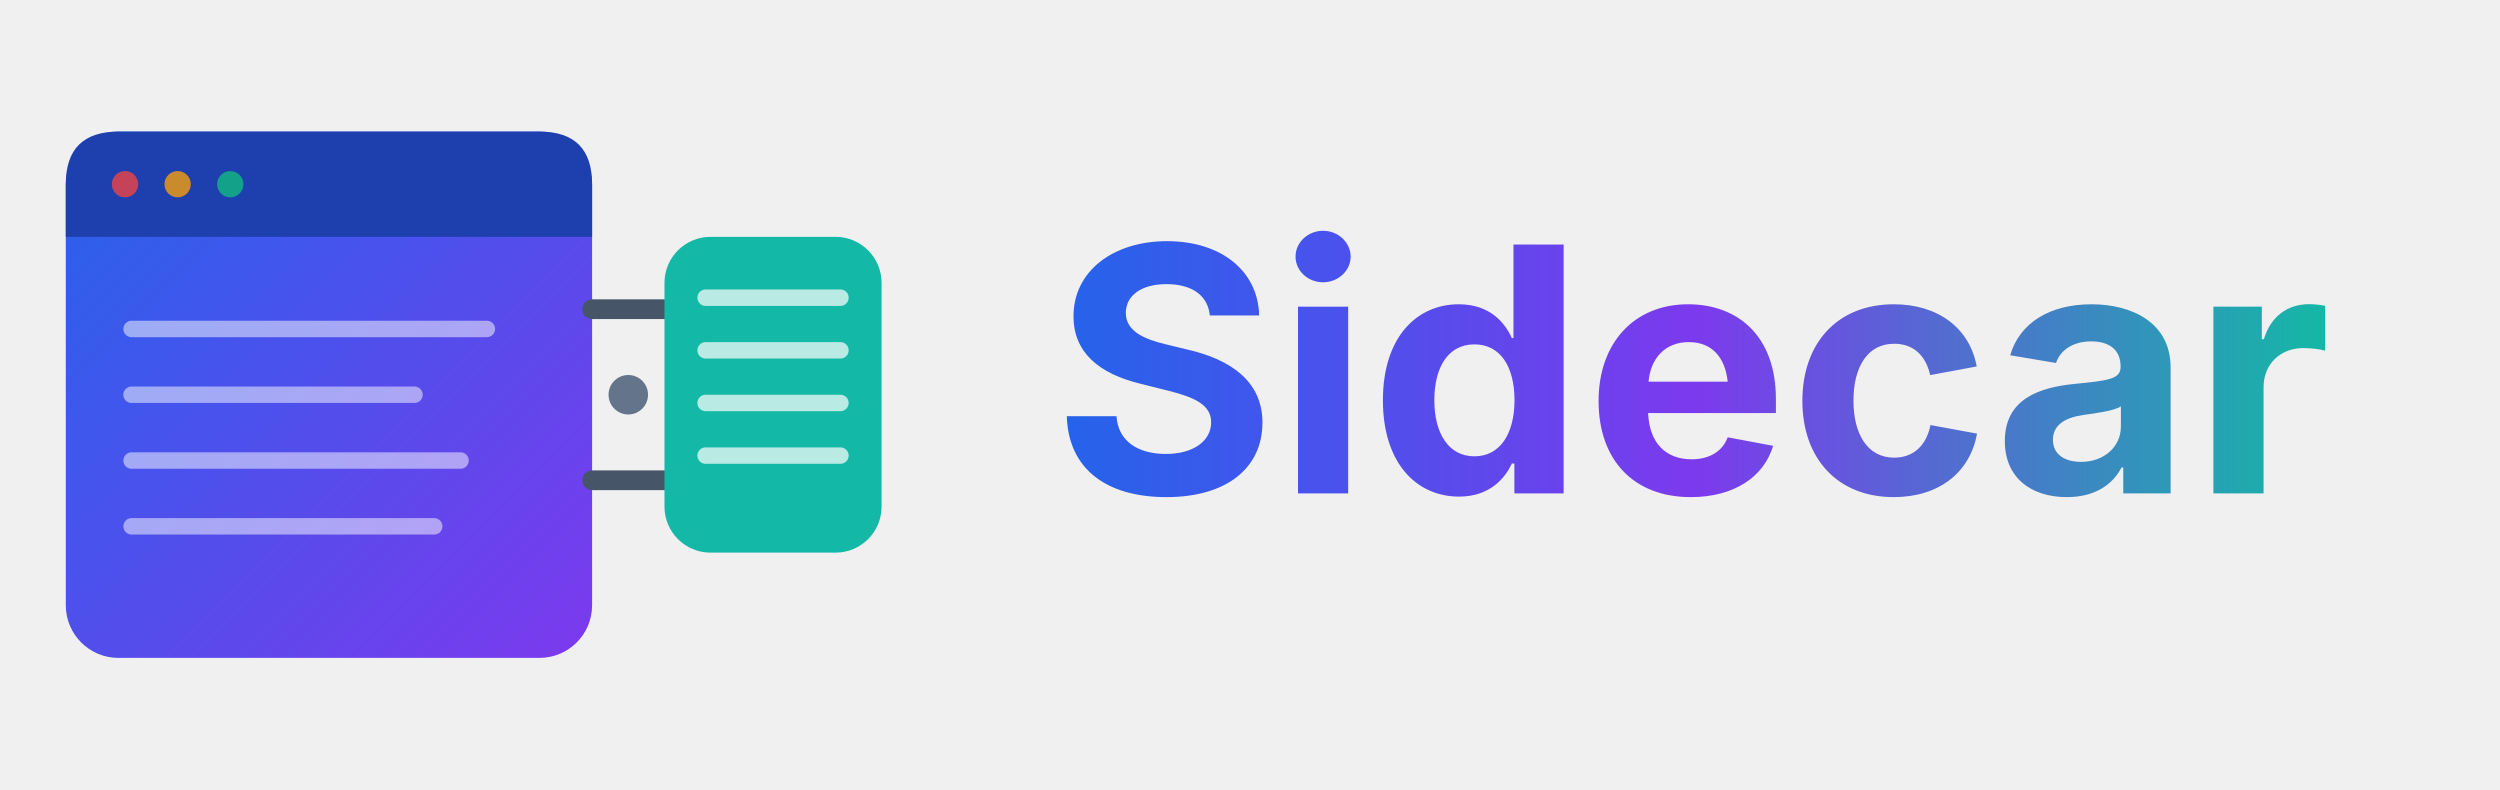
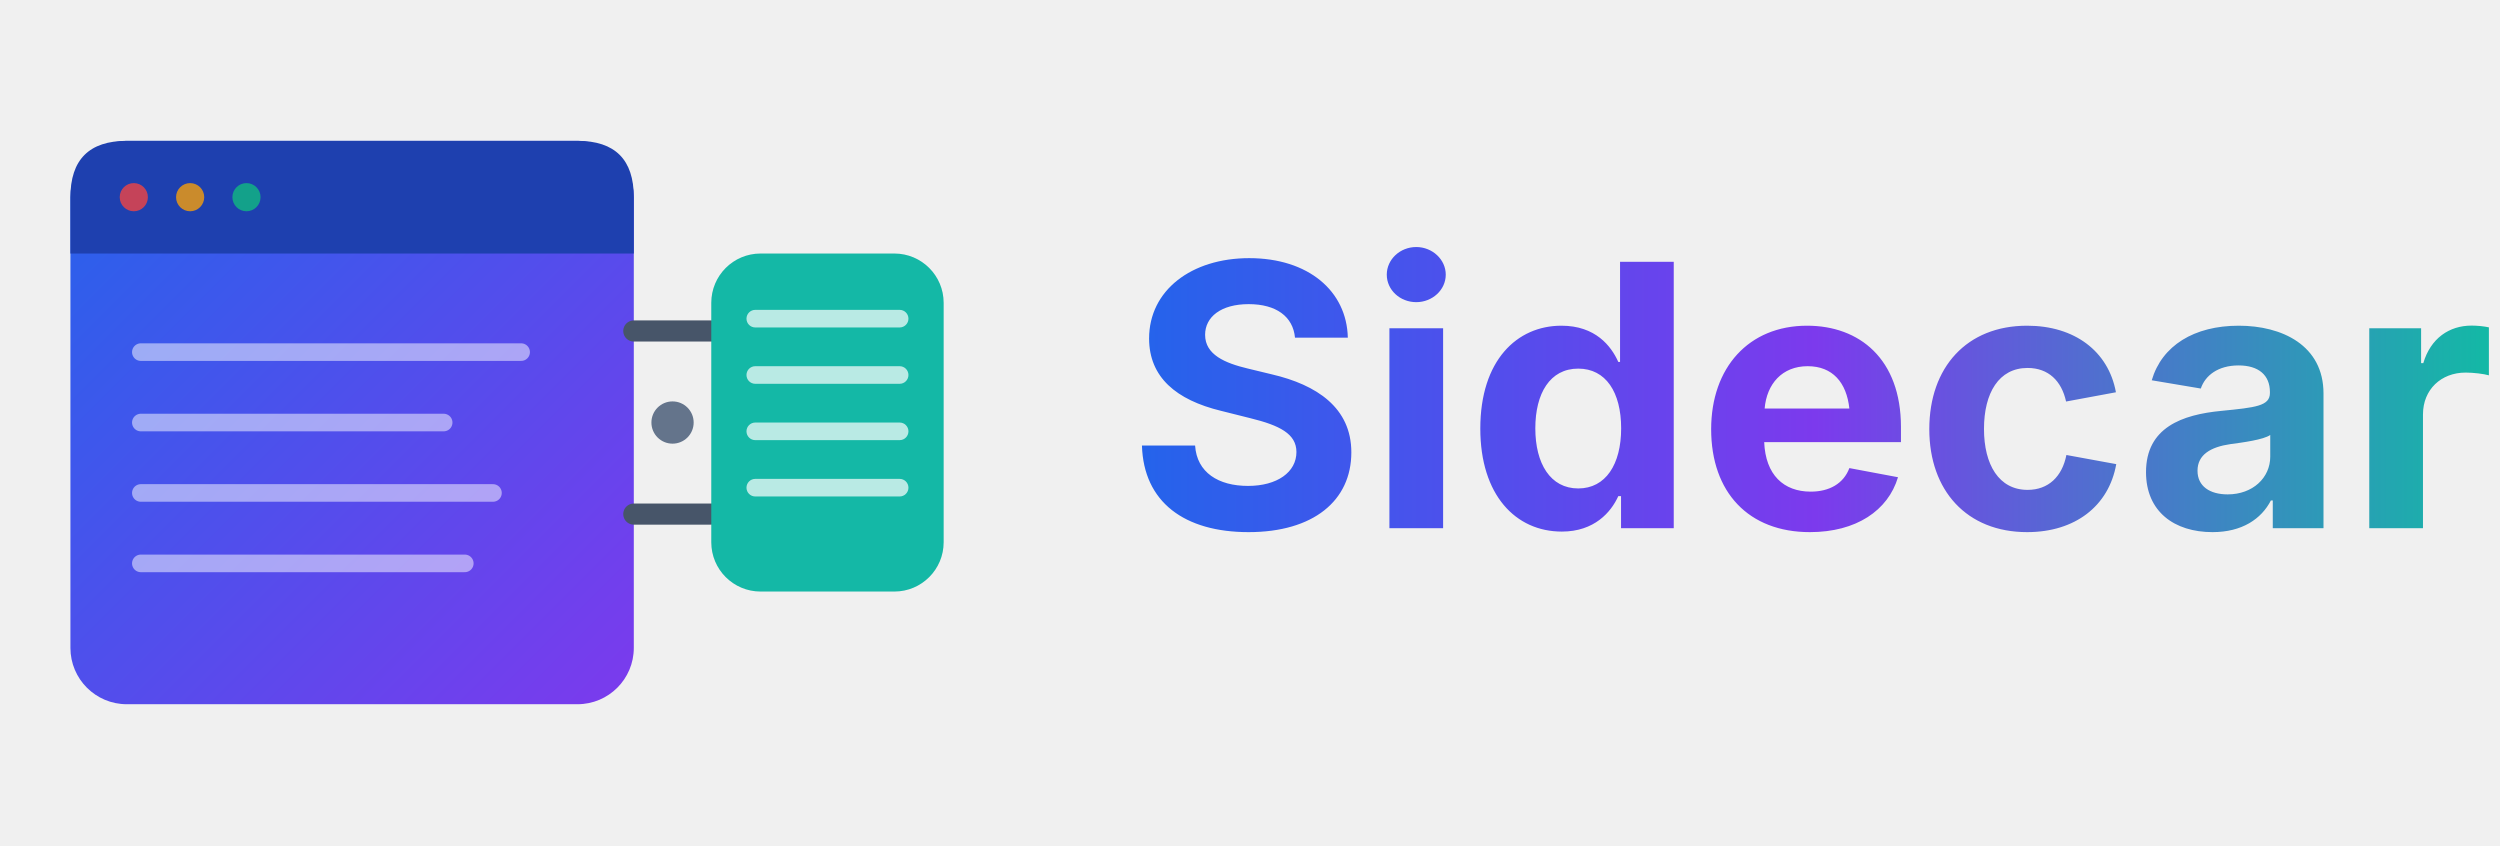
- <svg xmlns="http://www.w3.org/2000/svg" id="featured-combined" viewBox="0 0 380 120">
+ <svg xmlns="http://www.w3.org/2000/svg" id="featured-combined" viewBox="0 0 355 120">
  <defs>
    <linearGradient id="feat-comb-icon" x1="0%" y1="0%" x2="100%" y2="100%">
      <stop offset="0%" style="stop-color: rgb(37, 99, 235); stop-opacity: 1;" />
      <stop offset="100%" style="stop-color: rgb(124, 58, 237); stop-opacity: 1;" />
    </linearGradient>
    <linearGradient id="feat-comb-text" x1="0%" y1="0%" x2="100%" y2="0%">
      <stop offset="0%" style="stop-color: rgb(37, 99, 235); stop-opacity: 1;" />
      <stop offset="50%" style="stop-color: rgb(124, 58, 237); stop-opacity: 1;" />
      <stop offset="100%" style="stop-color: rgb(20, 184, 166); stop-opacity: 1;" />
    </linearGradient>
  </defs>
  <g transform="translate(10, 20)">
    <rect x="0" y="0" width="80" height="80" rx="8" fill="url(#feat-comb-icon)" />
    <path d="M 8 0 Q 0 0 0 8 L 0 16 L 80 16 L 80 8 Q 80 0 72 0 Z" fill="#1e40af" />
    <circle cx="9" cy="8" r="2" fill="#ef4444" opacity="0.8" />
    <circle cx="17" cy="8" r="2" fill="#f59e0b" opacity="0.8" />
    <circle cx="25" cy="8" r="2" fill="#10b981" opacity="0.8" />
    <line x1="10" y1="30" x2="64" y2="30" stroke="white" stroke-width="2.5" opacity="0.5" stroke-linecap="round" />
    <line x1="10" y1="40" x2="53" y2="40" stroke="white" stroke-width="2.5" opacity="0.5" stroke-linecap="round" />
    <line x1="10" y1="50" x2="60" y2="50" stroke="white" stroke-width="2.5" opacity="0.5" stroke-linecap="round" />
    <line x1="10" y1="60" x2="56" y2="60" stroke="white" stroke-width="2.5" opacity="0.5" stroke-linecap="round" />
    <line x1="80" y1="27" x2="91" y2="27" stroke="#475569" stroke-width="3" stroke-linecap="round" />
    <line x1="80" y1="53" x2="91" y2="53" stroke="#475569" stroke-width="3" stroke-linecap="round" />
    <circle cx="85.5" cy="40" r="3" fill="#64748b" />
    <rect x="91" y="16" width="33" height="48" rx="7" fill="#14b8a6" />
    <rect x="96" y="24" width="23" height="2.5" rx="1.25" fill="white" opacity="0.7" />
    <rect x="96" y="32" width="23" height="2.5" rx="1.25" fill="white" opacity="0.7" />
    <rect x="96" y="40" width="23" height="2.5" rx="1.25" fill="white" opacity="0.7" />
    <rect x="96" y="48" width="23" height="2.5" rx="1.25" fill="white" opacity="0.7" />
  </g>
  <text x="160" y="75" fill="url(#feat-comb-text)" font-size="52" font-family="system-ui, -apple-system, sans-serif" font-weight="700">Sidecar</text>
</svg>
